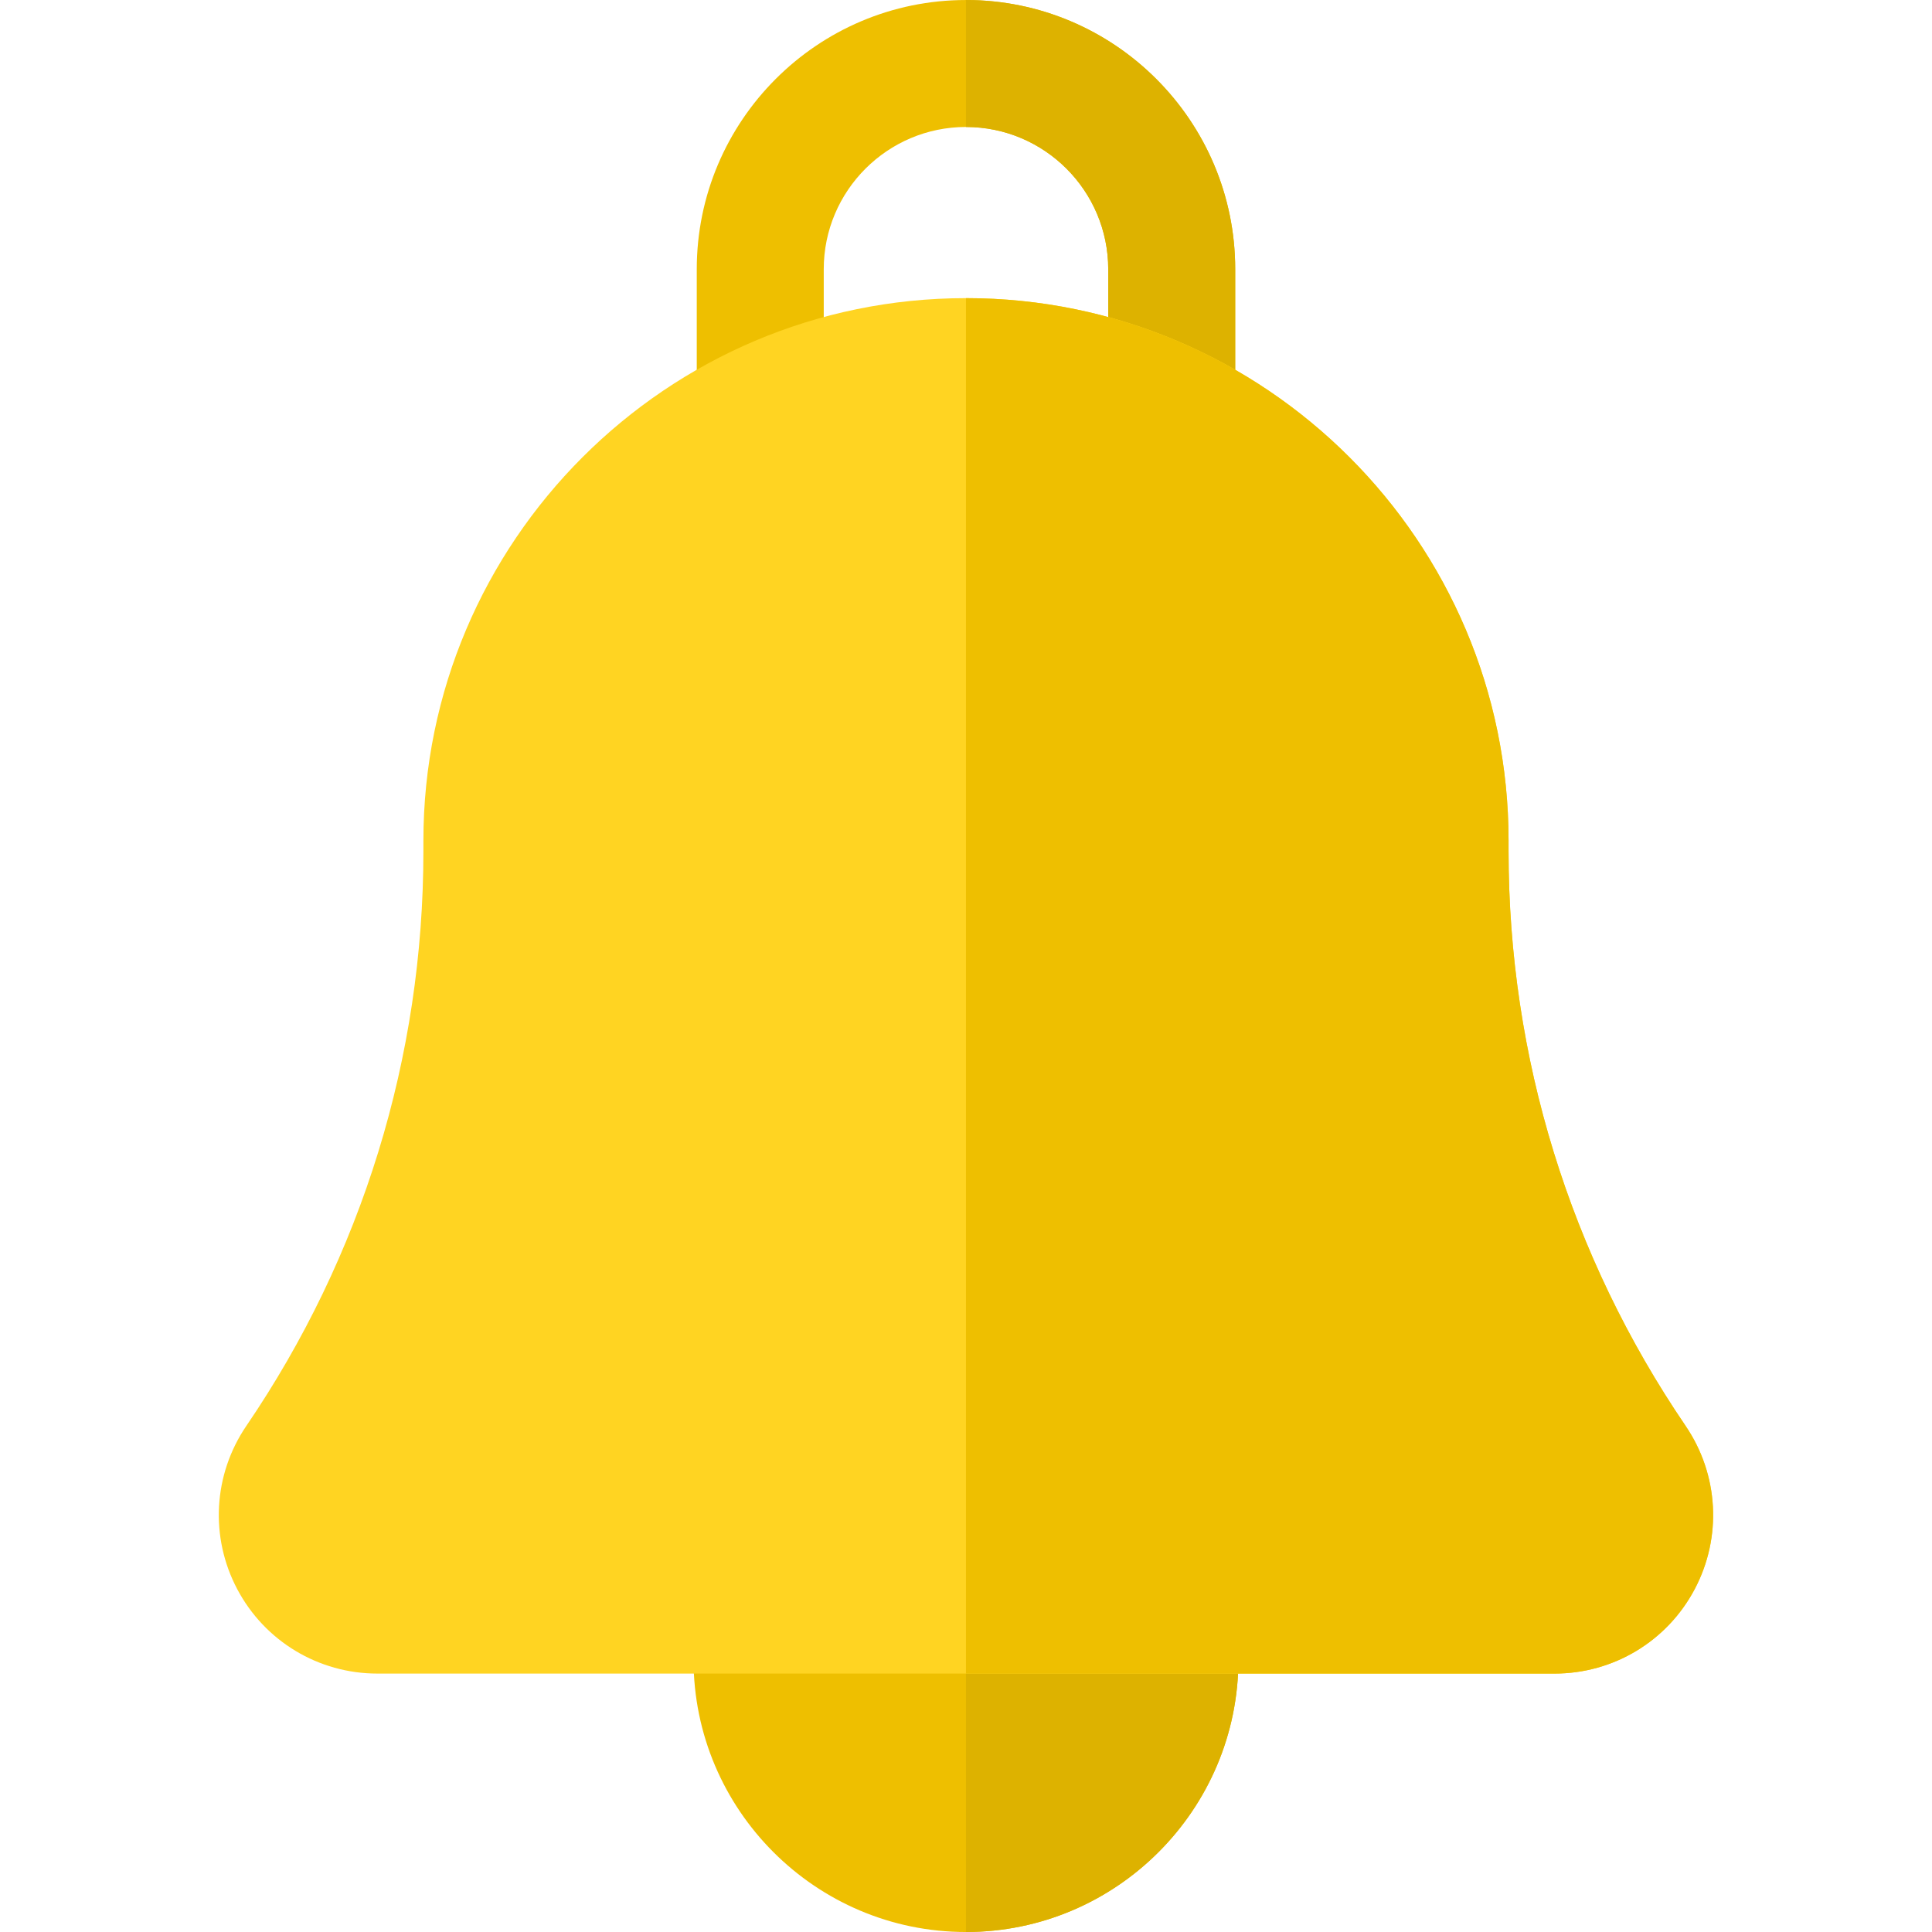
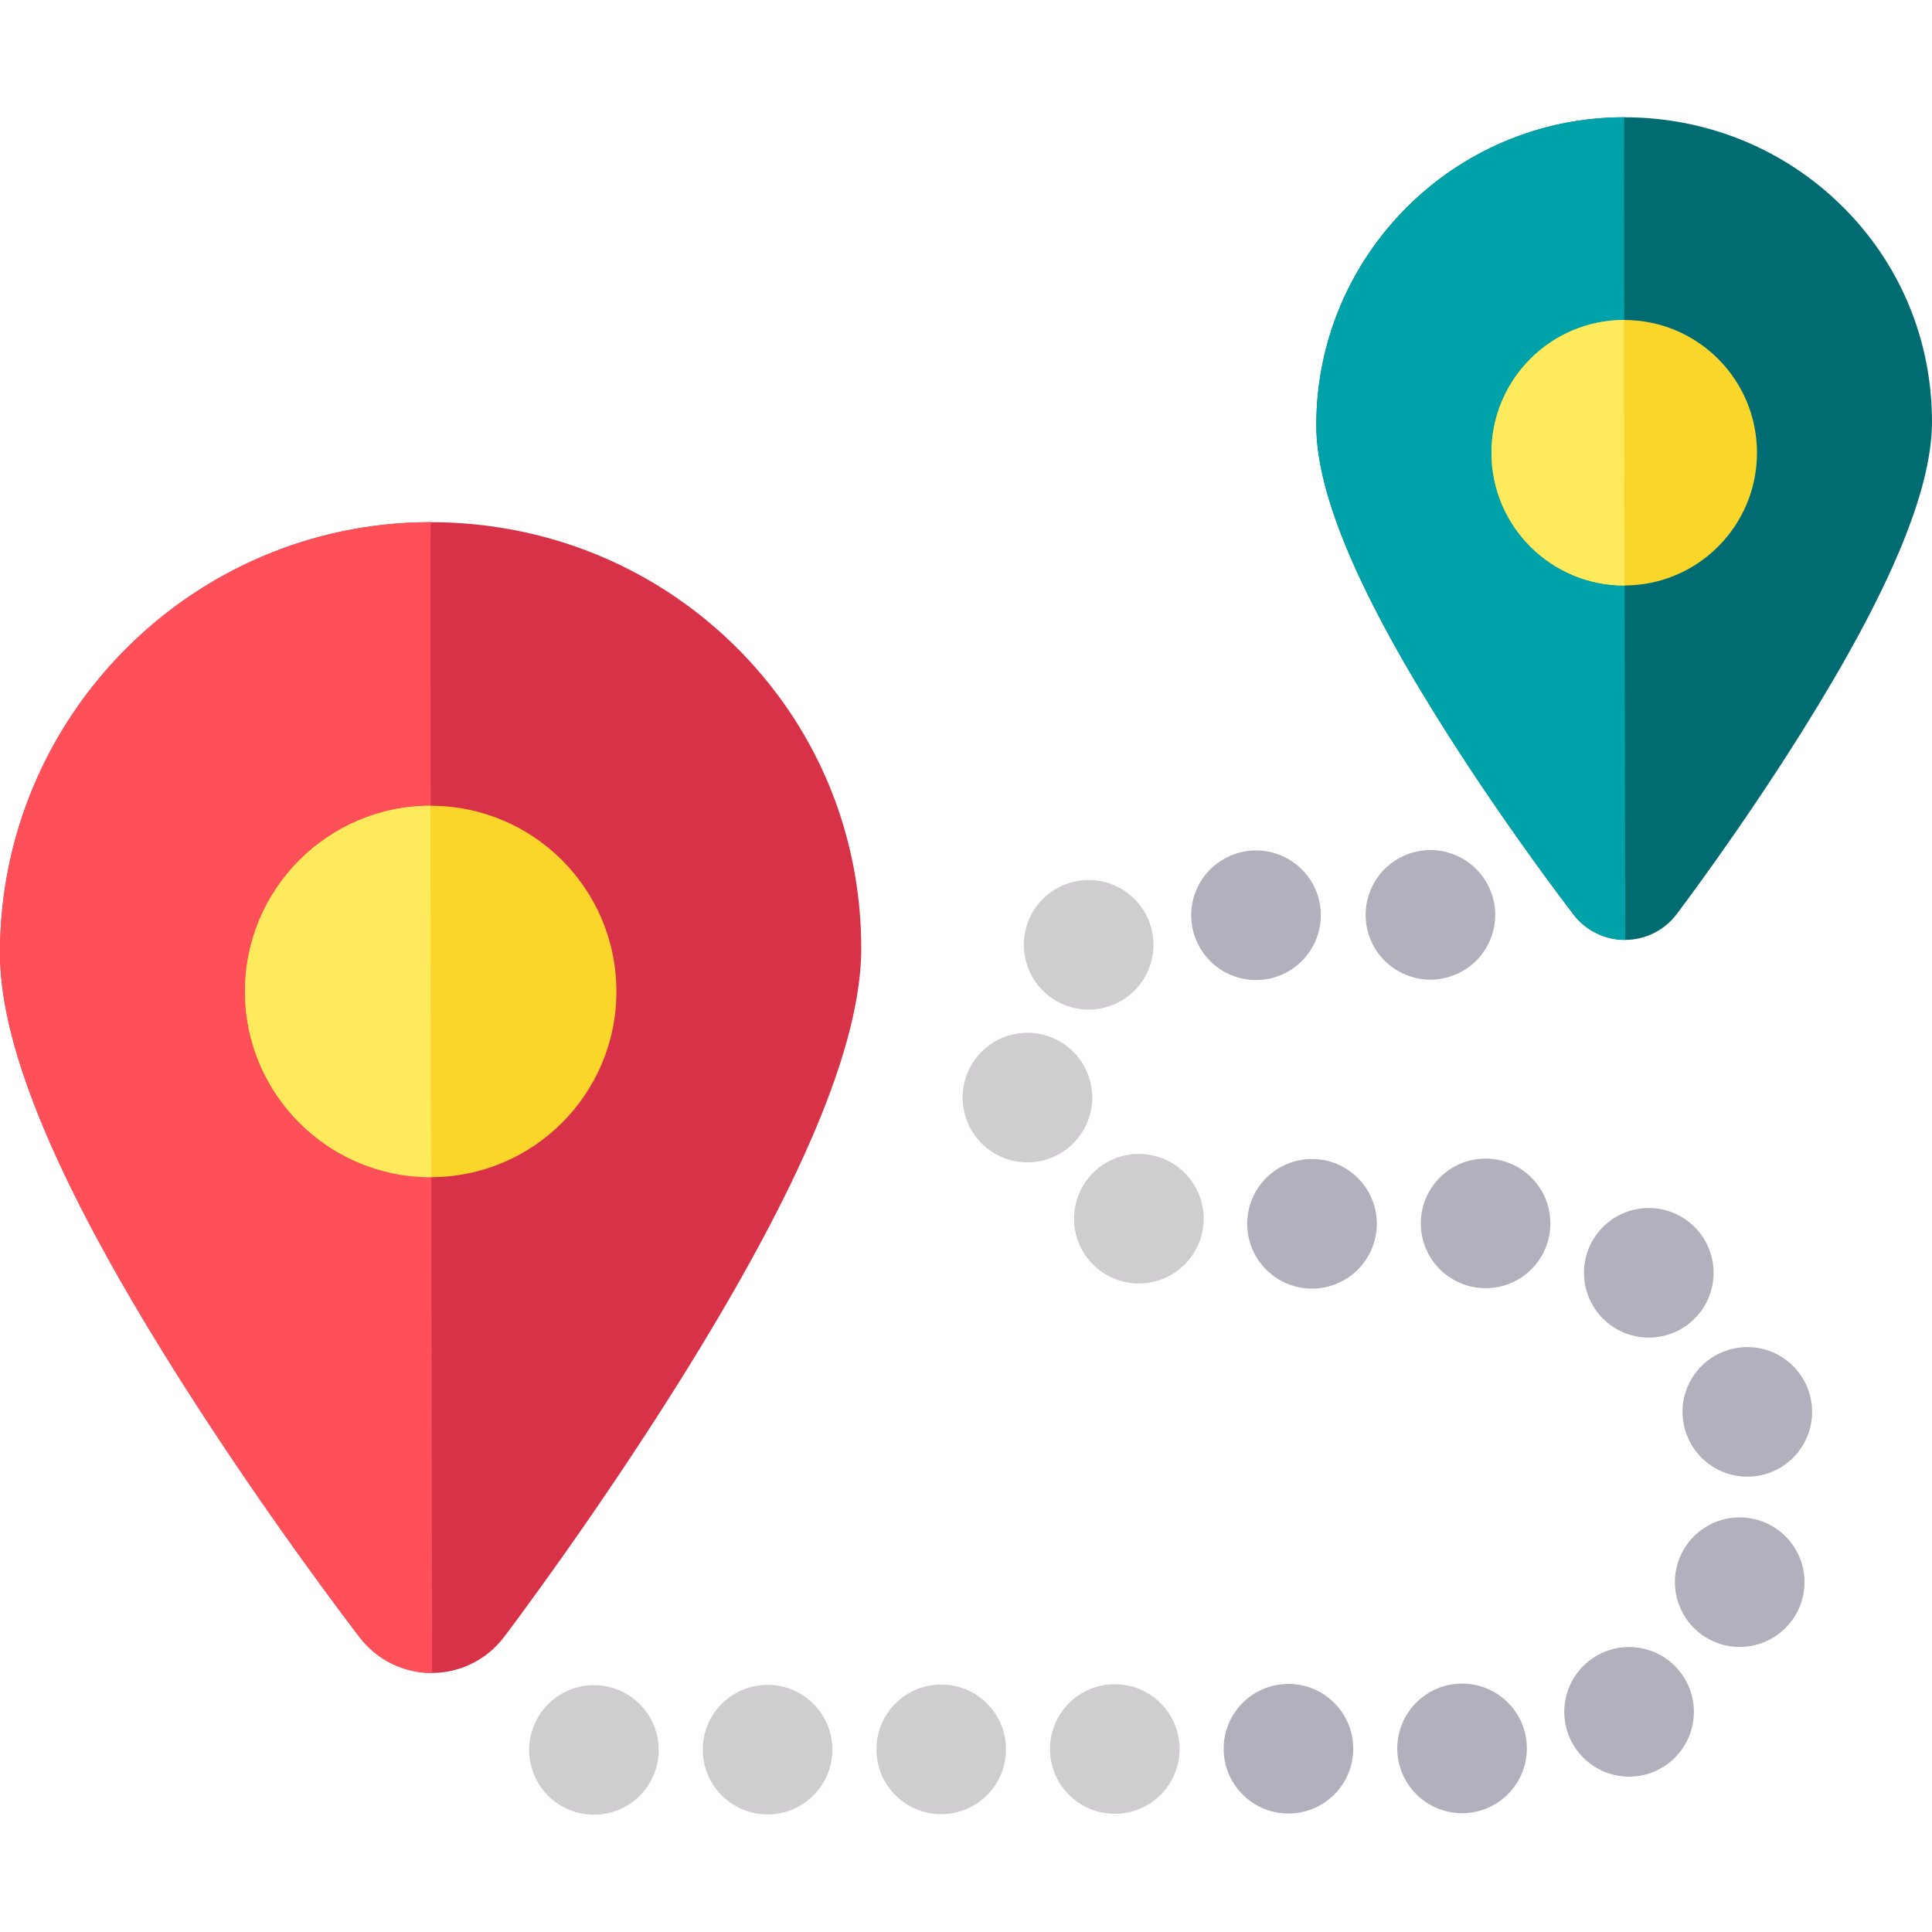
- <svg xmlns="http://www.w3.org/2000/svg" enable-background="new 0 0 456.448 456.448" version="1.1" viewBox="0 0 456.45 456.45" xml:space="preserve">
-   <path d="m276.83 183.08h-97.215c-8.284 0-15-6.716-15-15v-104.47c0-35.073 28.534-63.607 63.607-63.607s63.607 28.534 63.607 63.607v104.47c1e-3 8.284-6.715 15-14.999 15zm-82.215-30h67.215v-89.474c0-18.531-15.076-33.607-33.607-33.607s-33.607 15.076-33.607 33.607v89.474h-1e-3z" fill="#EEBF00" />
-   <path d="m228.22 0v30c18.531 0 33.607 15.076 33.607 33.607v89.474h-33.608v30h48.608c8.284 0 15-6.716 15-15v-104.47c1e-3 -35.073-28.533-63.607-63.607-63.607z" fill="#DDB200" />
-   <path d="m228.22 327.72c-35.492 0-64.367 28.875-64.367 64.367 0 35.491 28.875 64.366 64.367 64.366s64.367-28.875 64.367-64.366c1e-3 -35.492-28.874-64.367-64.367-64.367z" fill="#EEBF00" />
-   <path d="m228.22 327.72v128.73c35.492 0 64.367-28.875 64.367-64.366 1e-3 -35.492-28.874-64.367-64.367-64.367z" fill="#DDB200" />
-   <path d="m398.24 336.88c-27.365-40.198-41.83-87.151-41.83-135.78v-2.473c0-70.683-57.505-128.19-128.19-128.19s-128.19 57.505-128.19 128.19v2.473c0 48.63-14.465 95.583-41.831 135.78-7.828 11.501-8.65 26.283-2.146 38.579 6.505 12.297 19.188 19.936 33.099 19.936h278.13c13.911 0 26.595-7.64 33.099-19.936 6.506-12.296 5.685-27.078-2.144-38.58z" fill="#FFD422" />
-   <path d="m398.24 336.88c-27.365-40.198-41.83-87.151-41.83-135.78v-2.473c0-70.683-57.505-128.19-128.19-128.19v324.96h139.06c13.911 0 26.595-7.64 33.099-19.936 6.505-12.296 5.684-27.078-2.145-38.58z" fill="#EEBF00" />
+ <svg xmlns="http://www.w3.org/2000/svg" enable-background="new 0 0 512.001 512.001" version="1.1" viewBox="0 0 512 512" xml:space="preserve">
+   <path d="m487.89 54.343c-15.335-15.007-35.737-23.267-57.465-23.267h-0.152-1e-3c-44.983 0.08-81.514 36.743-81.435 81.726 0.032 18.318 11.489 45.175 35.025 82.108 16.377 25.699 32.502 46.623 33.18 47.501 3.252 4.21 8.271 6.674 13.588 6.674h0.072c5.344-0.023 10.373-2.531 13.604-6.787 0.675-0.888 16.716-22.068 32.993-48.024 23.382-37.283 34.732-64.3 34.7-82.595-0.042-21.8-8.603-42.162-24.109-57.336z" fill="#006C71" />
+   <path d="m430.43 31.075h-0.152-1e-3c-44.983 0.08-81.514 36.743-81.435 81.726 0.032 18.318 11.489 45.175 35.025 82.108 16.377 25.699 32.502 46.623 33.18 47.501 3.252 4.21 8.271 6.674 13.588 6.674h0.072s-0.429-218.01-0.277-218.01z" fill="#00A2A9" />
+   <path d="m157.4 446.58c-4.522 0-8.952 1.832-12.145 5.037-3.194 3.194-5.025 7.612-5.025 12.134s1.832 8.952 5.025 12.145c3.194 3.194 7.624 5.025 12.145 5.025 4.51 0 8.94-1.832 12.134-5.025 3.194-3.194 5.037-7.624 5.037-12.145 0-4.522-1.843-8.94-5.037-12.134-3.193-3.206-7.612-5.037-12.134-5.037z" fill="#CFCDCF" />
+   <g fill="#B1B0BC">
+     <path d="m332.89 259.72c9.49-0.023 17.159-7.727 17.138-17.205-0.024-9.49-7.727-17.159-17.205-17.136-9.49 0.023-17.159 7.727-17.136 17.205s7.703 17.136 17.171 17.136h0.032z" />
+     <path d="m387.44 446.17c-9.49 0.023-17.159 7.727-17.147 17.205 0.023 9.478 7.703 17.136 17.171 17.136h0.033c9.478-0.011 17.159-7.715 17.138-17.194-0.013-9.489-7.717-17.159-17.195-17.147z" />
+     <path d="m341.42 446.26c-9.477 0.011-17.159 7.715-17.136 17.194 0.011 9.478 7.692 17.148 17.171 17.148h0.023c9.49-0.023 17.159-7.727 17.148-17.205-0.025-9.491-7.728-17.16-17.206-17.137z" />
+     <path d="m347.66 307.15c-9.49 0.023-17.159 7.727-17.136 17.205 0.023 9.467 7.703 17.136 17.171 17.136h0.033c9.478-0.023 17.159-7.727 17.138-17.205-0.024-9.489-7.728-17.159-17.206-17.136z" />
+     <path d="m393.66 307.04c-9.478 0.023-17.148 7.727-17.125 17.217 0.011 9.467 7.703 17.125 17.171 17.125h0.033c9.478-0.011 17.148-7.715 17.125-17.205-0.01-9.479-7.714-17.147-17.204-17.137z" />
+     <path d="m467.34 403.32c-8.814-3.48-18.796 0.847-22.276 9.673-3.468 8.814 0.859 18.785 9.673 22.265 2.072 0.824 4.201 1.202 6.296 1.202 6.845 0 13.313-4.121 15.98-10.875 3.48-8.815-0.847-18.785-9.673-22.265z" />
+     <path d="m422.97 438.88c-8.162 4.831-10.852 15.374-6.021 23.524 3.217 5.414 8.929 8.425 14.79 8.425 2.976 0 5.998-0.778 8.746-2.404 8.15-4.842 10.852-15.374 6.01-23.524-4.832-8.162-15.363-10.851-23.525-6.021z" />
+   </g>
+   <g fill="#CFCDCF">
+     <path d="m203.38 446.5c-9.478 0.023-17.148 7.715-17.136 17.205 0.023 9.467 7.704 17.136 17.171 17.136h0.034c9.478-0.011 17.159-7.715 17.136-17.205-0.011-9.478-7.715-17.148-17.205-17.136z" />
+     <path d="m306.29 306.4c-9.146-2.484-18.579 2.93-21.052 12.088-2.484 9.146 2.932 18.579 12.089 21.051 1.5 0.412 3.011 0.607 4.499 0.607 7.555 0 14.492-5.037 16.564-12.695 2.472-9.146-2.942-18.577-12.1-21.051z" />
+     <path d="m288.52 267.55c3.491 0 7.03-1.065 10.073-3.274 7.67-5.575 9.375-16.312 3.8-23.982-5.575-7.681-16.312-9.375-23.982-3.8v-0.011c-7.67 5.575-9.374 16.312-3.799 23.993 3.354 4.625 8.596 7.074 13.908 7.074z" />
+   </g>
+   <g fill="#B1B0BC">
+     <path d="m446.59 378.99c2.186 7.486 9.033 12.351 16.461 12.351 1.603 0 3.228-0.229 4.842-0.698 9.1-2.679 14.309-12.214 11.642-21.315-2.667-9.1-12.203-14.309-21.303-11.642-9.112 2.666-14.319 12.202-11.642 21.304z" />
+     <path d="m426.91 351.24c3.032 2.186 6.548 3.24 10.016 3.24 5.333 0 10.589-2.473 13.953-7.132 5.54-7.692 3.8-18.43-3.891-23.97-7.694-5.54-18.431-3.8-23.97 3.892-5.552 7.694-3.801 18.42 3.892 23.97z" />
+   </g>
+   <g fill="#CFCDCF">
+     <path d="m249.4 446.43c-9.478 0.011-17.159 7.715-17.136 17.205 0.011 9.467 7.692 17.136 17.159 17.136h0.034c9.49-0.023 17.159-7.715 17.136-17.205-0.011-9.478-7.715-17.159-17.193-17.136z" />
+     <path d="m295.4 446.34c-9.477 0.011-17.147 7.715-17.136 17.194 0.024 9.478 7.704 17.148 17.171 17.148h0.034c9.478-0.023 17.159-7.727 17.136-17.205-0.011-9.478-7.716-17.16-17.205-17.137z" />
+     <path d="m289.17 287.79c-1.694-9.329-10.634-15.511-19.964-13.817-9.328 1.694-15.522 10.634-13.816 19.964 1.51 8.299 8.734 14.103 16.872 14.103 1.02 0 2.049-0.092 3.091-0.286 9.33-1.694 15.51-10.636 13.817-19.964z" />
+   </g>
+   <path d="m391.22 254.59c3.194-3.194 5.026-7.624 5.026-12.145 0-4.51-1.833-8.94-5.026-12.134-3.193-3.205-7.623-5.037-12.144-5.037s-8.941 1.832-12.145 5.037c-3.194 3.194-5.025 7.612-5.025 12.134s1.832 8.952 5.025 12.145c3.205 3.194 7.624 5.025 12.145 5.025 4.521 1e-3 8.94-1.831 12.144-5.025z" fill="#B1B0BC" />
+   <path d="m194.52 170.93c-21.453-20.994-49.992-32.549-80.389-32.549h-0.213-1e-3c-62.926 0.113-114.03 51.4-113.92 114.33 0.046 25.624 16.073 63.196 48.996 114.86 22.91 35.95 45.467 65.221 46.416 66.45 4.549 5.89 11.57 9.336 19.008 9.336h0.1c7.475-0.031 14.51-3.542 19.03-9.494 0.944-1.243 23.384-30.871 46.155-67.181 32.709-52.156 48.586-89.951 48.542-115.54-0.055-30.495-12.031-58.98-33.724-80.209z" fill="#D83249" />
+   <path d="m114.14 138.38h-0.213-1e-3c-62.927 0.113-114.03 51.4-113.92 114.33 0.046 25.624 16.073 63.196 48.996 114.86 22.91 35.95 45.467 65.221 46.416 66.45 4.549 5.89 11.57 9.336 19.008 9.336h0.1c1e-3 1e-3 -0.6-304.98-0.385-304.98z" fill="#FF4F59" />
+   <circle cx="114.14" cy="262.75" r="49.214" fill="#FAD52A" />
+   <path d="m114.23 311.96c-27.18 0.048-49.252-21.945-49.301-49.125-0.048-27.18 21.945-49.252 49.125-49.301l0.176 98.426z" fill="#FFEA5E" />
+   <circle cx="430.44" cy="119.98" r="35.179" fill="#FAD52A" />
+   <path d="m430.5 155.16c-19.429 0.034-35.208-15.688-35.242-35.116-0.034-19.429 15.688-35.208 35.116-35.242l0.126 70.358z" fill="#FFEA5E" />
</svg>
